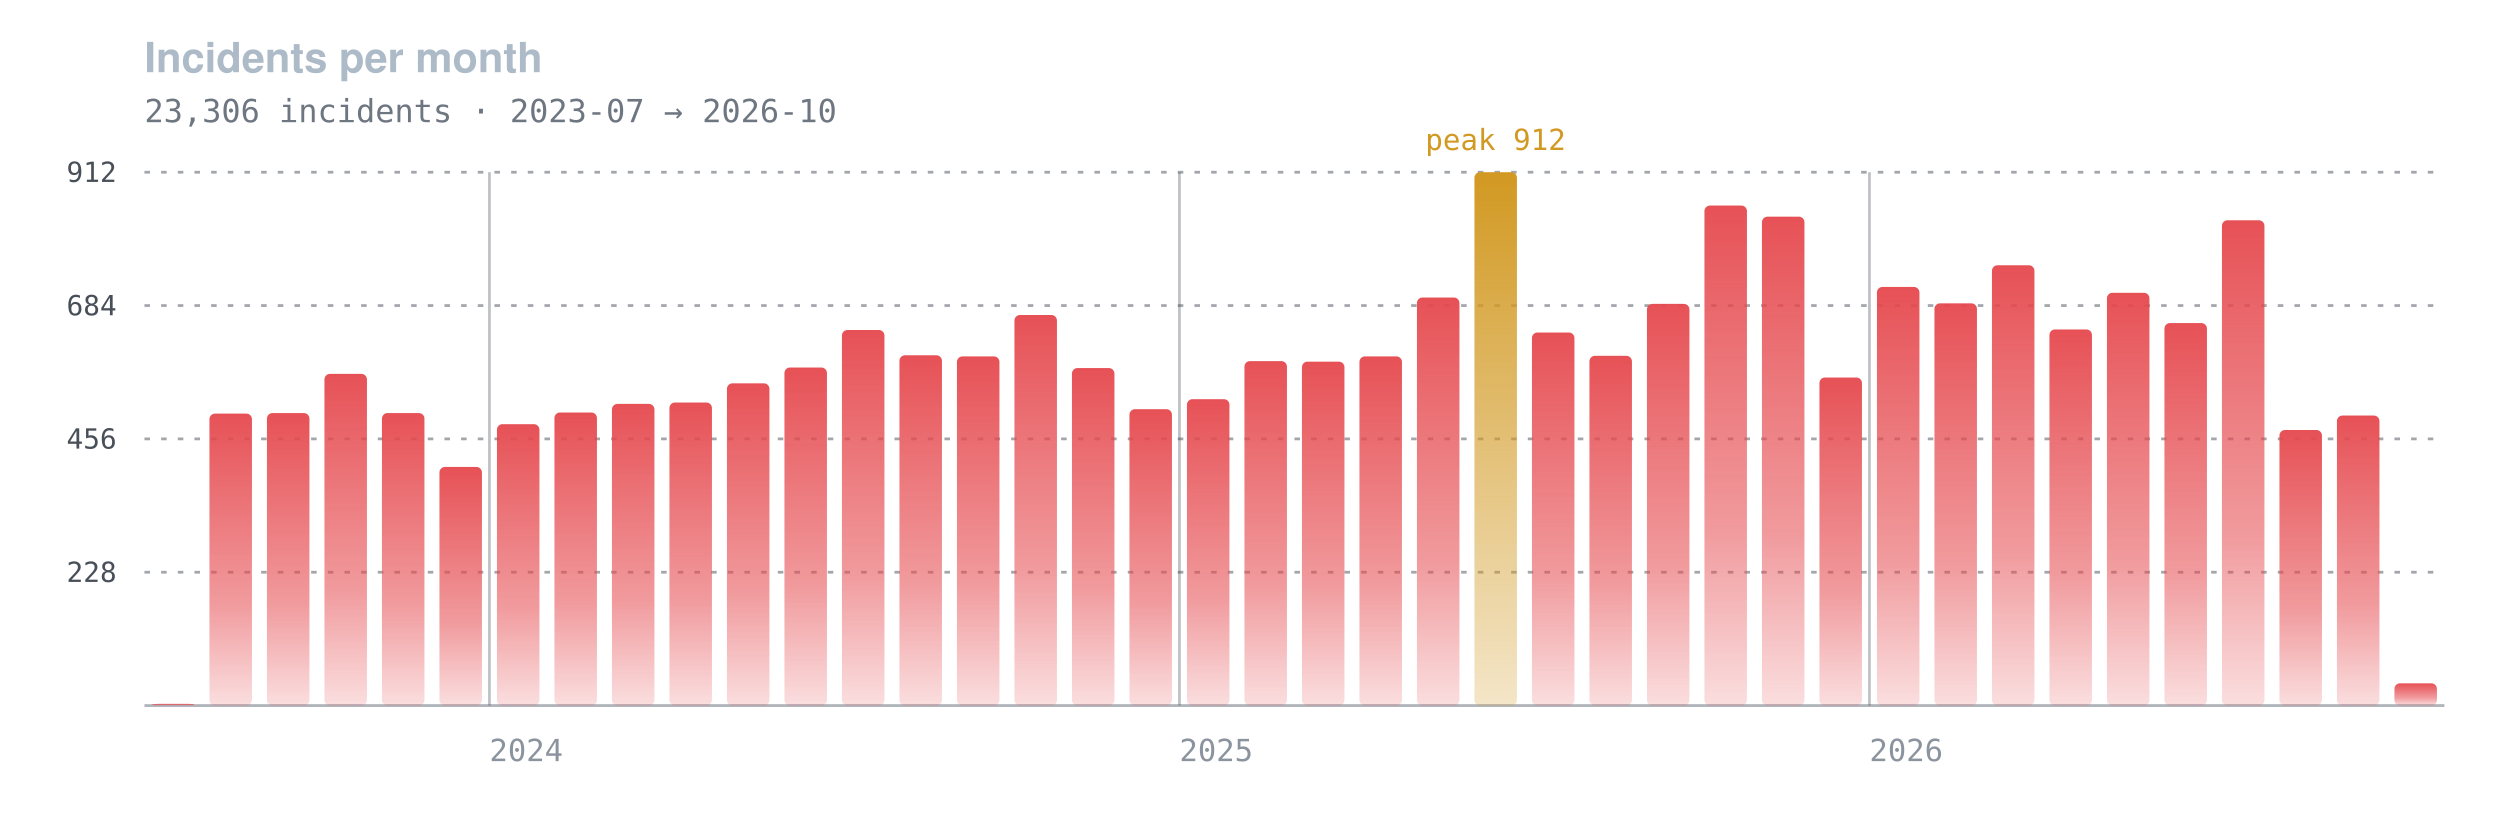
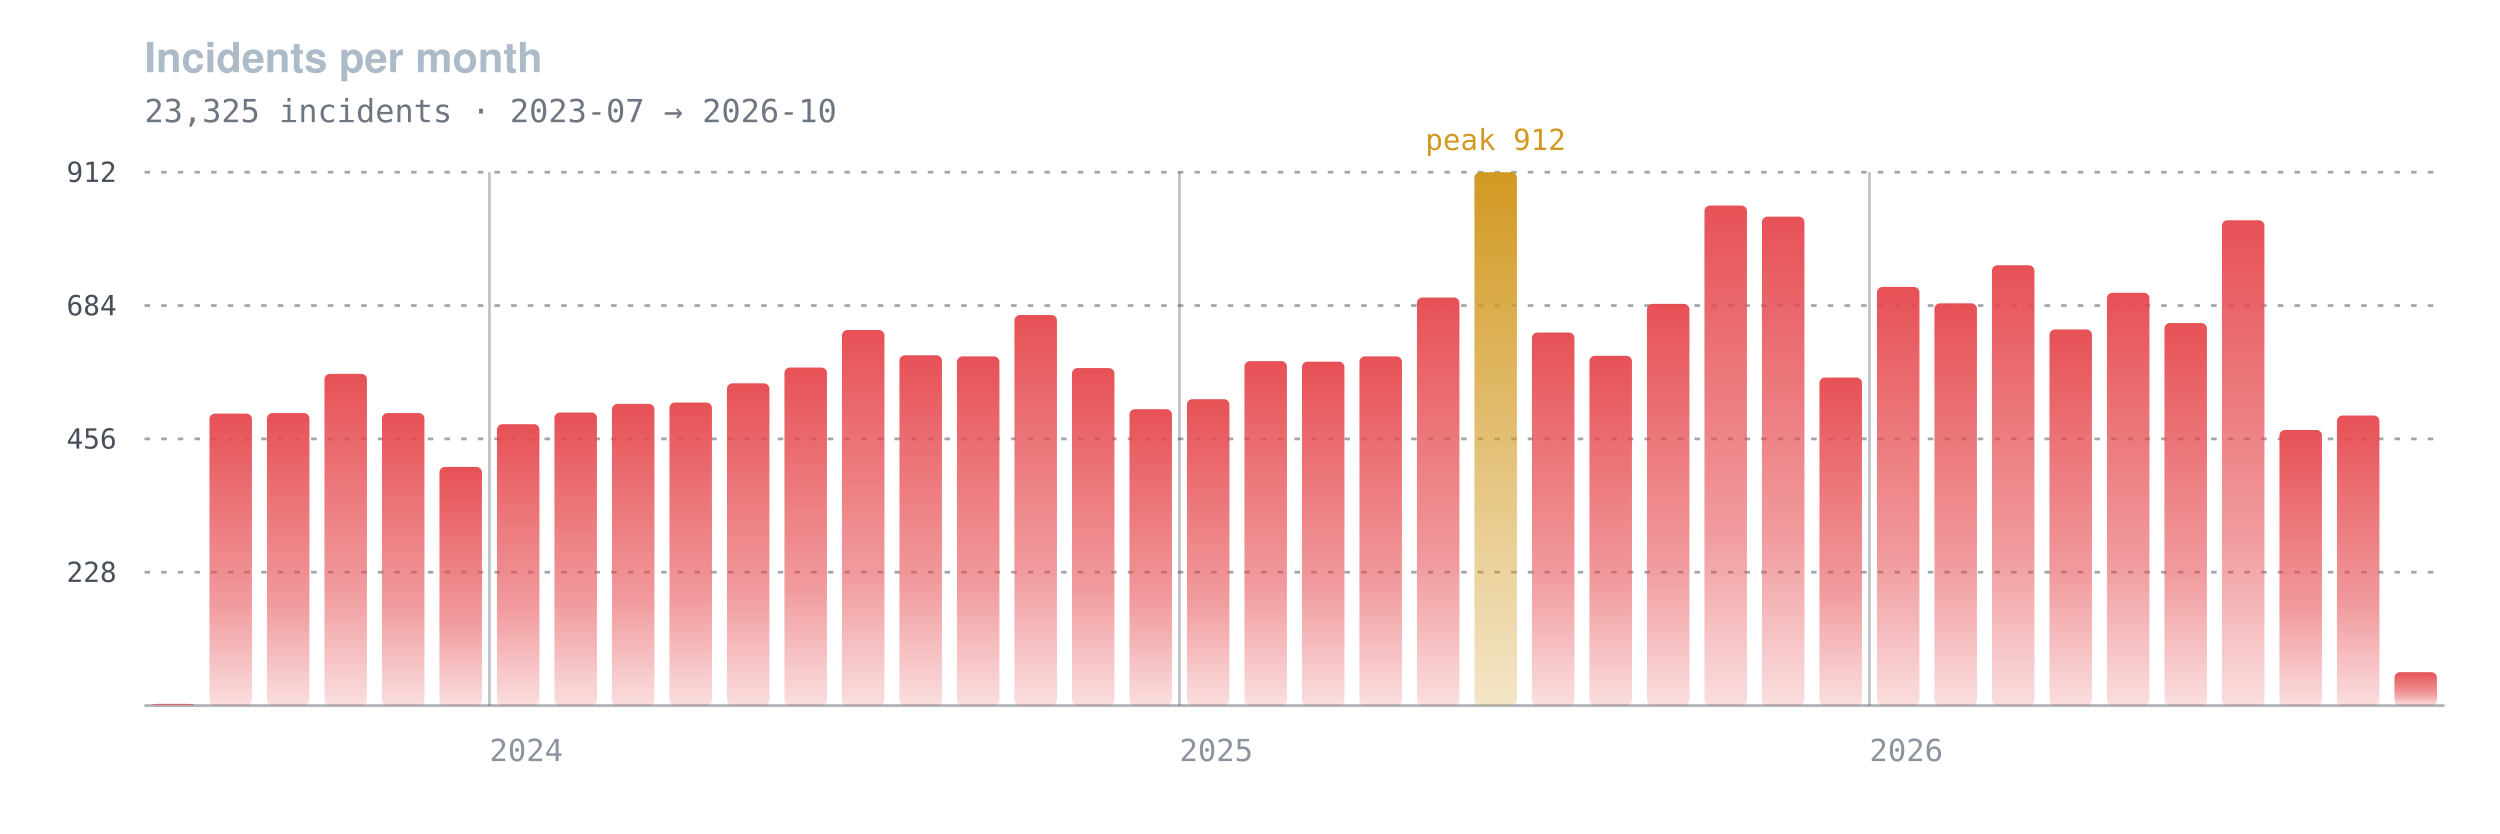
<svg xmlns="http://www.w3.org/2000/svg" viewBox="0 0 900 300" width="900" height="300" role="img">
  <defs>
    <linearGradient id="bg" x1="0" y1="0" x2="0" y2="1">
      <stop offset="0%" stop-color="#e5484d" stop-opacity="0.95" />
      <stop offset="65%" stop-color="#e5484d" stop-opacity="0.55" />
      <stop offset="100%" stop-color="#e5484d" stop-opacity="0.18" />
    </linearGradient>
    <linearGradient id="pk" x1="0" y1="0" x2="0" y2="1">
      <stop offset="0%" stop-color="#d29922" stop-opacity="1" />
      <stop offset="100%" stop-color="#d29922" stop-opacity="0.25" />
    </linearGradient>
  </defs>
  <text x="52" y="26" fill="#adbac7" font-size="15" font-family="-apple-system,BlinkMacSystemFont,Segoe UI,Helvetica,Arial,sans-serif" font-weight="600">Incidents per month</text>
-   <text x="52" y="44" fill="#6e7681" font-size="11.5" font-family="ui-monospace,SFMono-Regular,Menlo,Consolas,monospace">23,306 incidents · 2023-07 → 2026-10</text>
+   <text x="52" y="44" fill="#6e7681" font-size="11.5" font-family="ui-monospace,SFMono-Regular,Menlo,Consolas,monospace">23,325 incidents · 2023-07 → 2026-10</text>
  <line x1="52" y1="206.0" x2="880" y2="206.0" stroke="#484f58" stroke-width="1" stroke-dasharray="2 4" opacity="0.5" />
  <text x="42" y="209.5" fill="#484f58" font-size="10" font-family="ui-monospace,SFMono-Regular,Menlo,Consolas,monospace" text-anchor="end">228</text>
  <line x1="52" y1="158.0" x2="880" y2="158.0" stroke="#484f58" stroke-width="1" stroke-dasharray="2 4" opacity="0.5" />
  <text x="42" y="161.5" fill="#484f58" font-size="10" font-family="ui-monospace,SFMono-Regular,Menlo,Consolas,monospace" text-anchor="end">456</text>
  <line x1="52" y1="110.0" x2="880" y2="110.0" stroke="#484f58" stroke-width="1" stroke-dasharray="2 4" opacity="0.5" />
  <text x="42" y="113.5" fill="#484f58" font-size="10" font-family="ui-monospace,SFMono-Regular,Menlo,Consolas,monospace" text-anchor="end">684</text>
  <line x1="52" y1="62.0" x2="880" y2="62.0" stroke="#484f58" stroke-width="1" stroke-dasharray="2 4" opacity="0.5" />
  <text x="42" y="65.5" fill="#484f58" font-size="10" font-family="ui-monospace,SFMono-Regular,Menlo,Consolas,monospace" text-anchor="end">912</text>
  <line x1="52" y1="254" x2="880" y2="254" stroke="#6e7681" stroke-width="1" opacity="0.55" />
  <rect x="54.7" y="253.4" width="15.3" height="0.6" rx="2" fill="url(#bg)" />
  <rect x="75.4" y="148.9" width="15.3" height="105.1" rx="2" fill="url(#bg)" />
  <rect x="96.1" y="148.7" width="15.3" height="105.3" rx="2" fill="url(#bg)" />
  <rect x="116.8" y="134.6" width="15.3" height="119.4" rx="2" fill="url(#bg)" />
  <rect x="137.5" y="148.7" width="15.3" height="105.3" rx="2" fill="url(#bg)" />
  <rect x="158.2" y="168.1" width="15.3" height="85.9" rx="2" fill="url(#bg)" />
  <rect x="178.9" y="152.7" width="15.3" height="101.3" rx="2" fill="url(#bg)" />
  <line x1="176.2" y1="62" x2="176.2" y2="254" stroke="#484f58" stroke-width="1" opacity="0.35" />
  <text x="176.2" y="274" fill="#8b949e" font-size="11" font-family="ui-monospace,SFMono-Regular,Menlo,Consolas,monospace">2024</text>
  <rect x="199.6" y="148.5" width="15.3" height="105.5" rx="2" fill="url(#bg)" />
  <rect x="220.3" y="145.4" width="15.3" height="108.6" rx="2" fill="url(#bg)" />
  <rect x="241.0" y="144.9" width="15.3" height="109.1" rx="2" fill="url(#bg)" />
  <rect x="261.7" y="138.0" width="15.3" height="116.0" rx="2" fill="url(#bg)" />
  <rect x="282.4" y="132.3" width="15.3" height="121.7" rx="2" fill="url(#bg)" />
  <rect x="303.1" y="118.8" width="15.3" height="135.2" rx="2" fill="url(#bg)" />
  <rect x="323.8" y="127.9" width="15.3" height="126.1" rx="2" fill="url(#bg)" />
  <rect x="344.5" y="128.3" width="15.3" height="125.7" rx="2" fill="url(#bg)" />
  <rect x="365.2" y="113.4" width="15.3" height="140.6" rx="2" fill="url(#bg)" />
  <rect x="385.9" y="132.5" width="15.3" height="121.5" rx="2" fill="url(#bg)" />
  <rect x="406.6" y="147.3" width="15.3" height="106.7" rx="2" fill="url(#bg)" />
  <rect x="427.3" y="143.7" width="15.3" height="110.3" rx="2" fill="url(#bg)" />
  <line x1="424.6" y1="62" x2="424.6" y2="254" stroke="#484f58" stroke-width="1" opacity="0.35" />
  <text x="424.6" y="274" fill="#8b949e" font-size="11" font-family="ui-monospace,SFMono-Regular,Menlo,Consolas,monospace">2025</text>
  <rect x="448.0" y="130.0" width="15.3" height="124.0" rx="2" fill="url(#bg)" />
  <rect x="468.7" y="130.2" width="15.3" height="123.8" rx="2" fill="url(#bg)" />
  <rect x="489.4" y="128.3" width="15.3" height="125.7" rx="2" fill="url(#bg)" />
  <rect x="510.1" y="107.1" width="15.3" height="146.9" rx="2" fill="url(#bg)" />
  <rect x="530.8" y="62.0" width="15.3" height="192.0" rx="2" fill="url(#pk)" />
  <rect x="551.5" y="119.7" width="15.3" height="134.3" rx="2" fill="url(#bg)" />
  <rect x="572.2" y="128.1" width="15.3" height="125.9" rx="2" fill="url(#bg)" />
  <rect x="592.9" y="109.4" width="15.3" height="144.6" rx="2" fill="url(#bg)" />
  <rect x="613.6" y="74.0" width="15.3" height="180.0" rx="2" fill="url(#bg)" />
  <rect x="634.3" y="78.0" width="15.3" height="176.0" rx="2" fill="url(#bg)" />
  <rect x="655.0" y="135.9" width="15.3" height="118.1" rx="2" fill="url(#bg)" />
  <rect x="675.7" y="103.3" width="15.3" height="150.7" rx="2" fill="url(#bg)" />
  <line x1="673.0" y1="62" x2="673.0" y2="254" stroke="#484f58" stroke-width="1" opacity="0.35" />
  <text x="673.0" y="274" fill="#8b949e" font-size="11" font-family="ui-monospace,SFMono-Regular,Menlo,Consolas,monospace">2026</text>
  <rect x="696.4" y="109.2" width="15.3" height="144.8" rx="2" fill="url(#bg)" />
  <rect x="717.1" y="95.5" width="15.3" height="158.5" rx="2" fill="url(#bg)" />
  <rect x="737.8" y="118.6" width="15.3" height="135.4" rx="2" fill="url(#bg)" />
  <rect x="758.5" y="105.4" width="15.3" height="148.6" rx="2" fill="url(#bg)" />
  <rect x="779.2" y="116.3" width="15.3" height="137.7" rx="2" fill="url(#bg)" />
  <rect x="799.9" y="79.3" width="15.3" height="174.7" rx="2" fill="url(#bg)" />
  <rect x="820.6" y="154.8" width="15.3" height="99.2" rx="2" fill="url(#bg)" />
  <rect x="841.3" y="149.6" width="15.3" height="104.4" rx="2" fill="url(#bg)" />
-   <rect x="862.0" y="246.0" width="15.3" height="8.0" rx="2" fill="url(#bg)" />
+   <rect x="862.0" y="242.0" width="15.3" height="12.0" rx="2" fill="url(#bg)" />
  <text x="538.4" y="54.0" fill="#d29922" font-size="10.5" font-family="ui-monospace,SFMono-Regular,Menlo,Consolas,monospace" text-anchor="middle">peak 912</text>
</svg>
